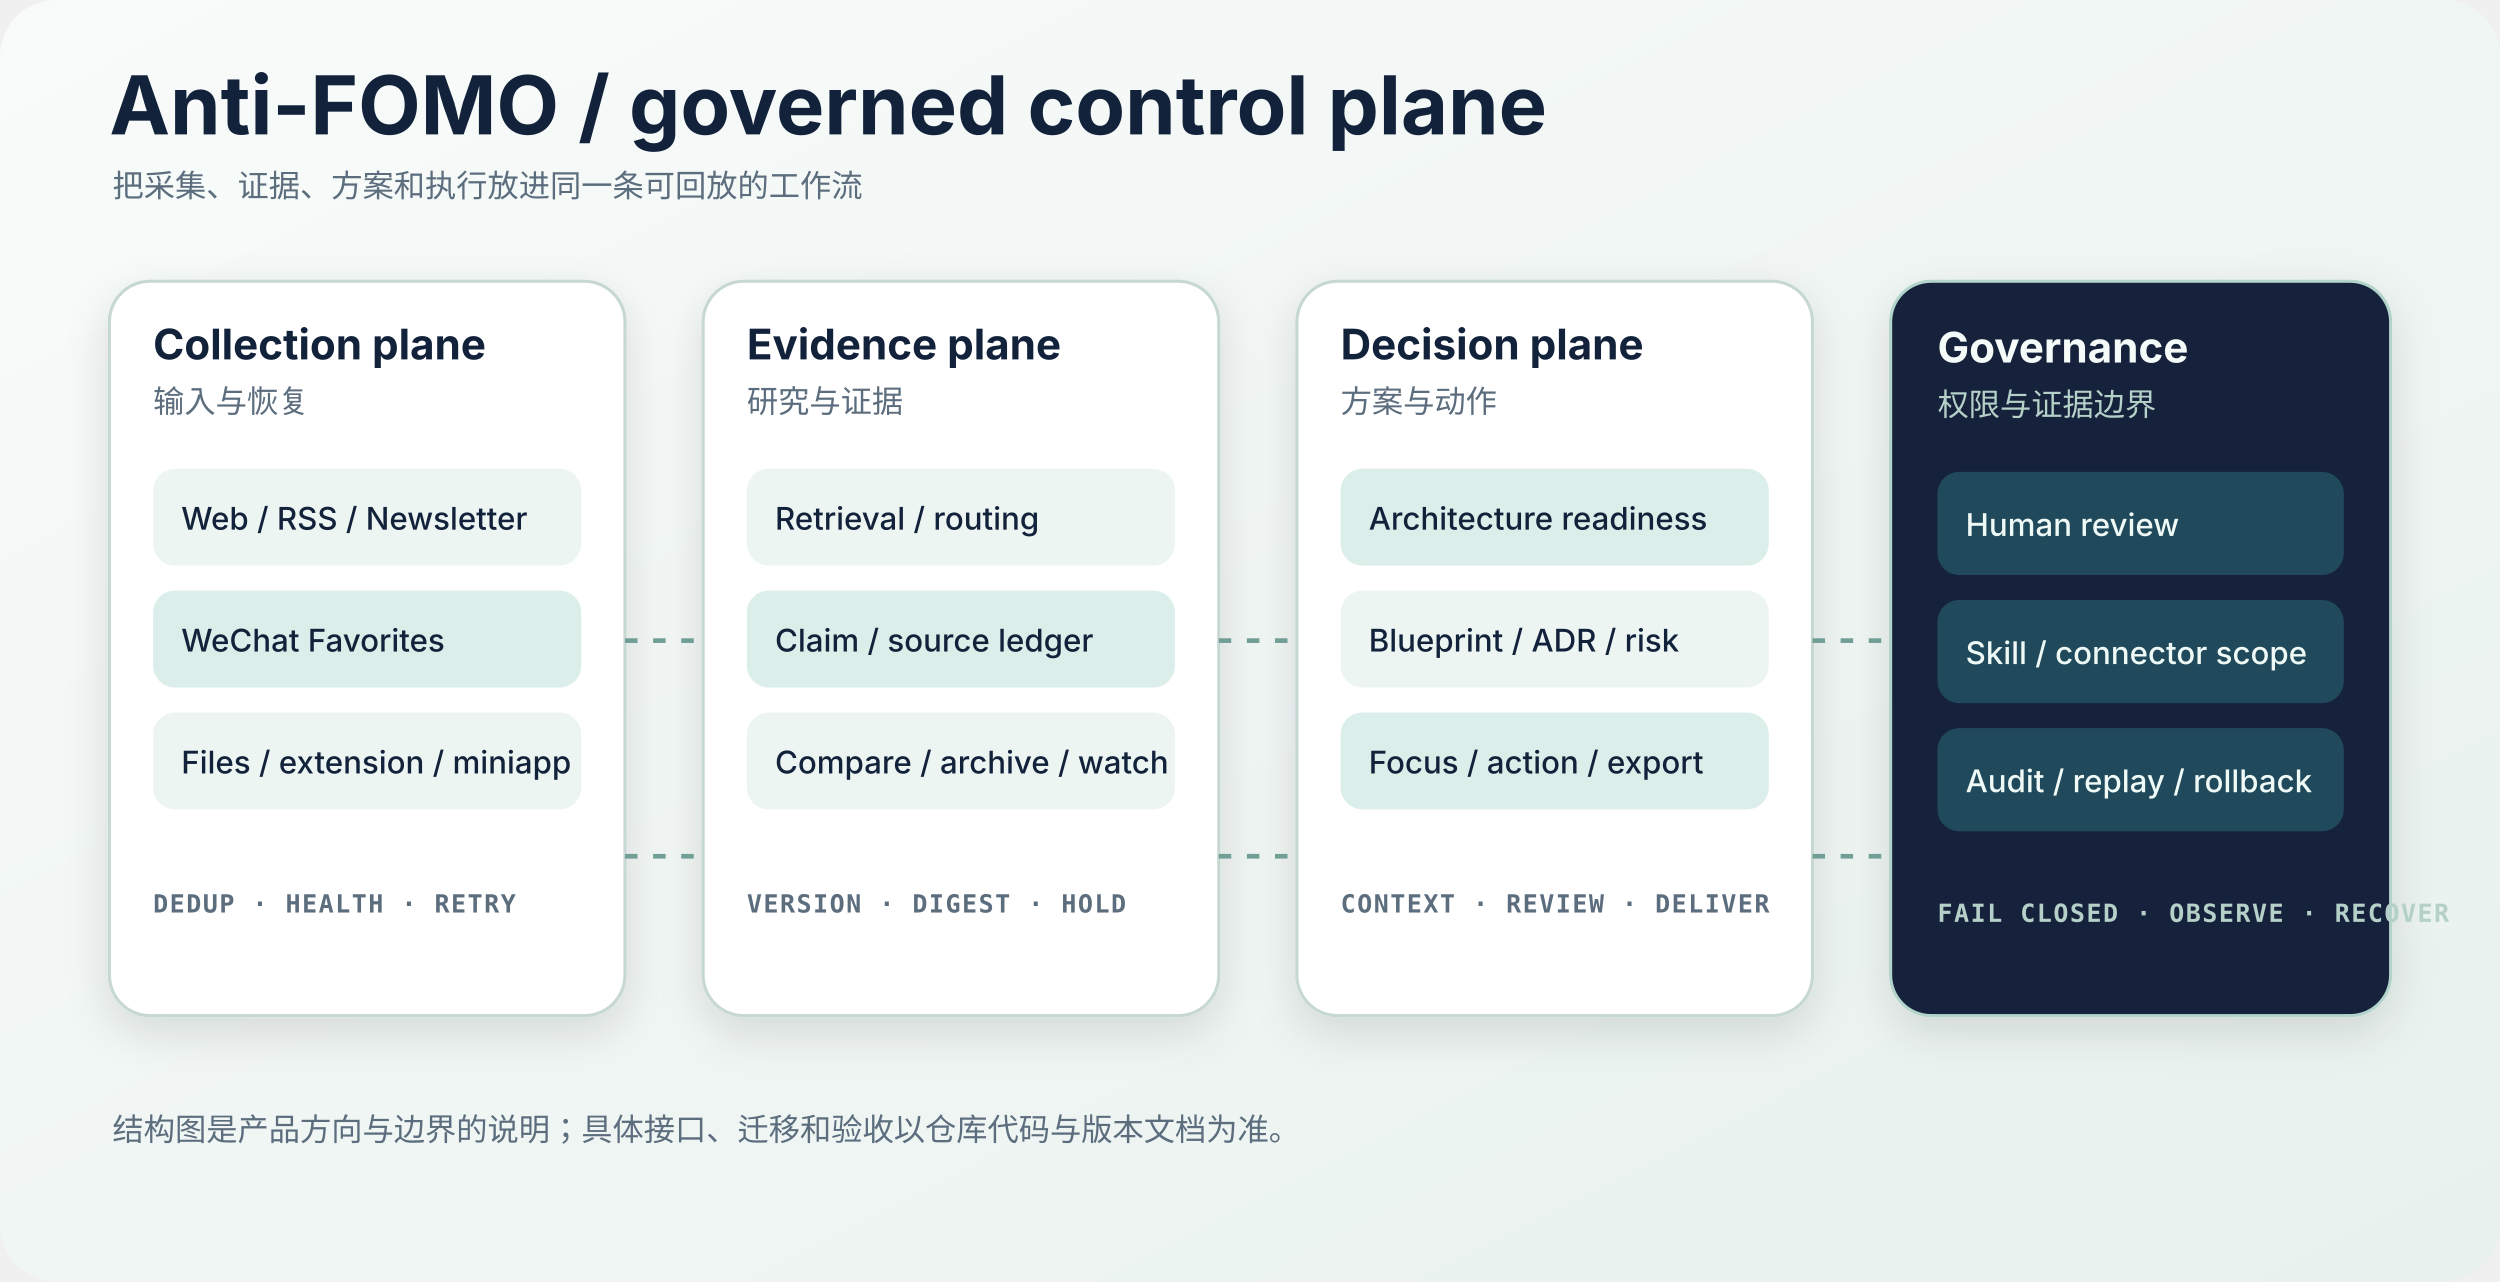
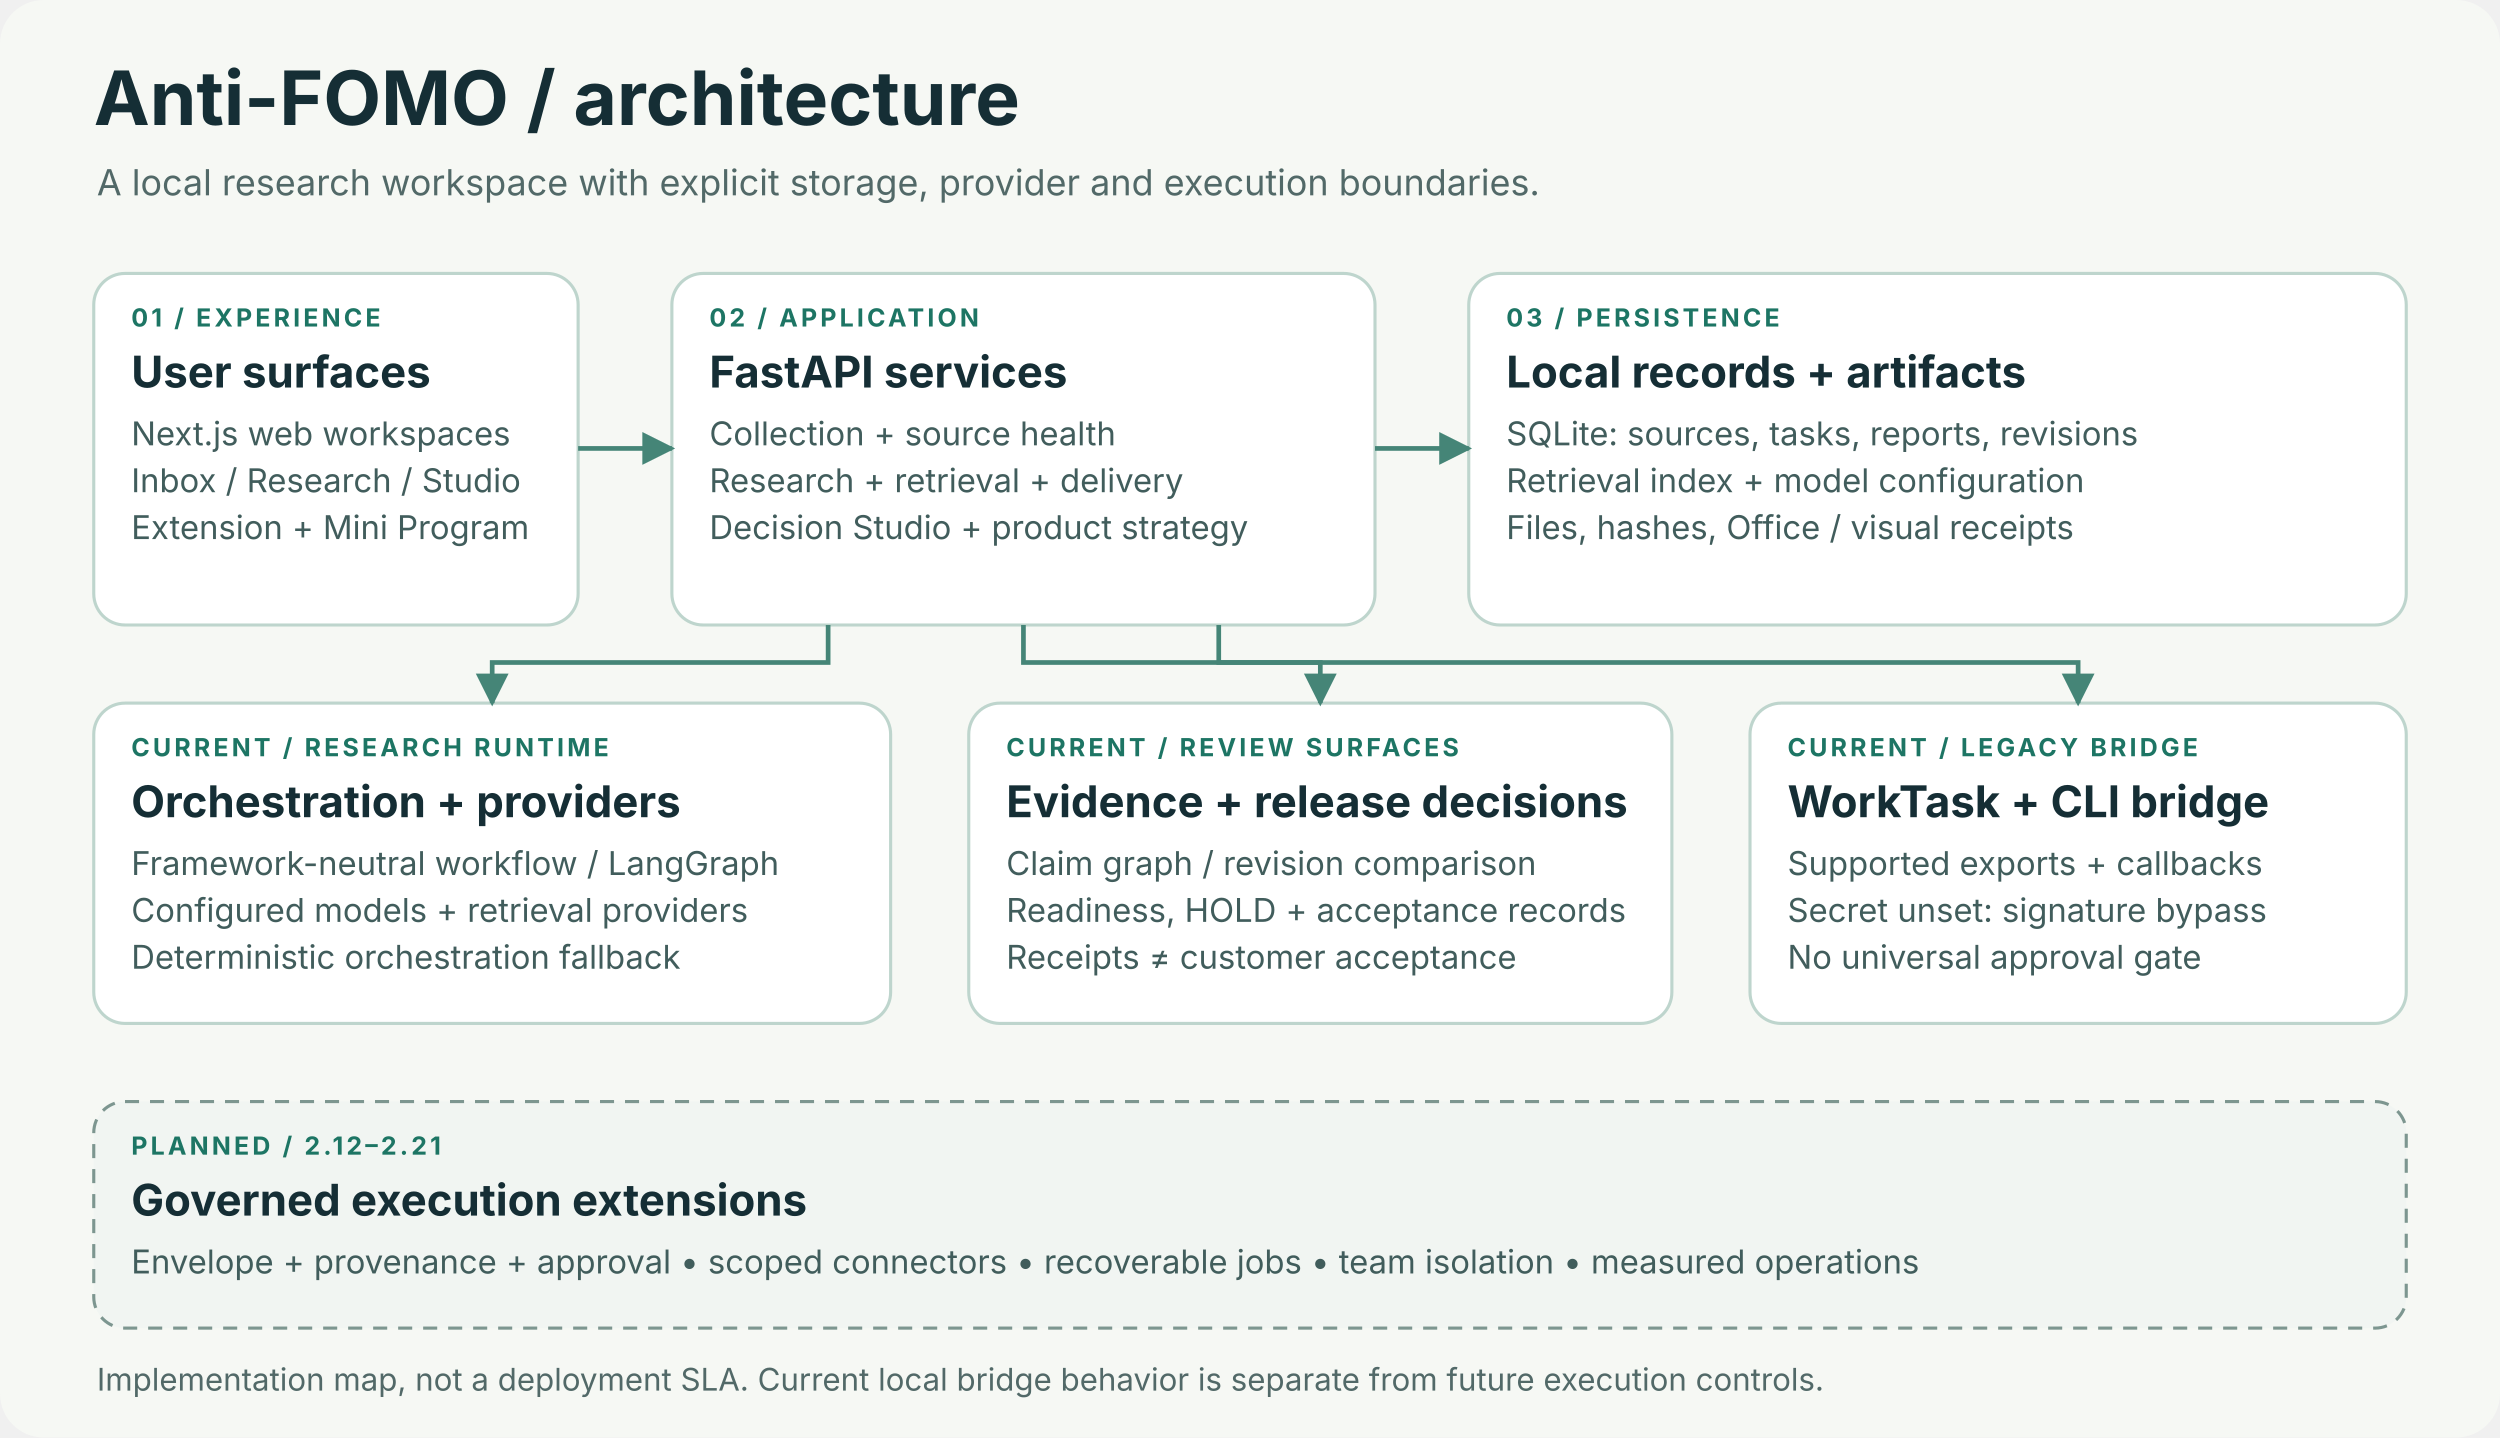
- <svg xmlns="http://www.w3.org/2000/svg" viewBox="0 0 1600 820" role="img" aria-labelledby="title desc">
+ <svg xmlns="http://www.w3.org/2000/svg" width="1600" height="920" viewBox="0 0 1600 920" role="img" aria-labelledby="title desc">
  <defs>
-     <linearGradient id="paper" x1="0" y1="0" x2="1" y2="1">
-       <stop stop-color="#f8fbfa" />
-       <stop offset="1" stop-color="#e8f1ee" />
-     </linearGradient>
-     <filter id="s" x="-20%" y="-20%" width="140%" height="140%">
-       <feDropShadow dx="0" dy="10" stdDeviation="14" flood-opacity=".12" />
-     </filter>
-     <style>.ink{fill:#13223b}.muted{fill:#5c6d7e}.label{font:700 27px ui-sans-serif,system-ui,-apple-system,"PingFang SC","Microsoft YaHei",sans-serif}.small{font:500 20px ui-sans-serif,system-ui,-apple-system,"PingFang SC","Microsoft YaHei",sans-serif}.mono{font:600 16px ui-monospace,SFMono-Regular,Menlo,monospace;letter-spacing:.06em}.box{fill:#fff;stroke:#c7d8d3;stroke-width:2}.line{stroke:#719e95;stroke-width:3;fill:none;stroke-dasharray:8 10}.gate{fill:#12203a;stroke:#b3d4cb;stroke-width:2}</style>
+     <marker id="arrow" viewBox="0 0 10 10" refX="9" refY="5" markerWidth="7" markerHeight="7" orient="auto-start-reverse">
+       <path d="M0 0L10 5L0 10Z" fill="#458577" />
+     </marker>
+     <style>text{font-family:Inter,Arial,'PingFang SC','Microsoft YaHei',sans-serif}.title{font-weight:700;font-size:48px;fill:#152e35}.subtitle{font-size:23px;fill:#526968}.heading{font-weight:700;font-size:28px;fill:#152e35}.body{font-size:21px;fill:#415d5c}.light{font-size:21px;fill:#e5f0eb}.eyebrow{font-weight:700;font-size:16px;letter-spacing:2px;fill:#1d7564}.box{fill:#fff;stroke:#bed5cd;stroke-width:2}.planned{fill:#f1f5f2;stroke:#7d9690;stroke-width:2;stroke-dasharray:9 7}.dark{fill:#1b4a42;stroke:#1b4a42;stroke-width:2}.arrow{fill:none;stroke:#458577;stroke-width:3}.return{fill:none;stroke:#458577;stroke-width:3;stroke-dasharray:9 7}.note{font-size:20px;fill:#526968}</style>
  </defs>
-   <rect width="1600" height="820" rx="36" fill="url(#paper)" />
-   <text x="70" y="86" class="label ink" style="font-size:52px">Anti-FOMO / governed control plane</text>
-   <text x="72" y="126" class="small muted">把采集、证据、方案和执行放进同一条可回放的工作流</text>
-   <g transform="translate(70 180)">
-     <rect width="330" height="470" rx="26" class="box" filter="url(#s)" />
-     <text x="28" y="50" class="label ink">Collection plane</text>
-     <text x="28" y="84" class="small muted">输入与恢复</text>
-     <g transform="translate(28 120)">
-       <rect width="274" height="62" rx="14" fill="#edf5f2" />
-       <text x="18" y="39" class="small ink">Web / RSS / Newsletter</text>
-     </g>
-     <g transform="translate(28 198)">
-       <rect width="274" height="62" rx="14" fill="#dbeee9" />
-       <text x="18" y="39" class="small ink">WeChat Favorites</text>
-     </g>
-     <g transform="translate(28 276)">
-       <rect width="274" height="62" rx="14" fill="#edf5f2" />
-       <text x="18" y="39" class="small ink">Files / extension / miniapp</text>
-     </g>
-     <text x="28" y="404" class="mono muted">DEDUP · HEALTH · RETRY</text>
+   <rect width="1600" height="920" rx="28" fill="#f6f8f4" />
+   <text x="60" y="80" class="title">Anti-FOMO / architecture</text>
+   <text x="62" y="125" class="subtitle">A local research workspace with explicit storage, provider and execution boundaries.</text>
+   <g transform="translate(60 175)">
+     <rect width="310" height="225" rx="20" class="box" />
+     <text x="24" y="34" class="eyebrow">01 / EXPERIENCE</text>
+     <text x="24" y="73" class="heading">User surfaces</text>
+     <text x="24" y="110" class="body">Next.js web workspaces</text>
+     <text x="24" y="140" class="body">Inbox / Research / Studio</text>
+     <text x="24" y="170" class="body">Extension + Mini Program</text>
  </g>
-   <g transform="translate(450 180)">
-     <rect width="330" height="470" rx="26" class="box" filter="url(#s)" />
-     <text x="28" y="50" class="label ink">Evidence plane</text>
-     <text x="28" y="84" class="small muted">研究与证据</text>
-     <g transform="translate(28 120)">
-       <rect width="274" height="62" rx="14" fill="#edf5f2" />
-       <text x="18" y="39" class="small ink">Retrieval / routing</text>
-     </g>
-     <g transform="translate(28 198)">
-       <rect width="274" height="62" rx="14" fill="#dbeee9" />
-       <text x="18" y="39" class="small ink">Claim / source ledger</text>
-     </g>
-     <g transform="translate(28 276)">
-       <rect width="274" height="62" rx="14" fill="#edf5f2" />
-       <text x="18" y="39" class="small ink">Compare / archive / watch</text>
-     </g>
-     <text x="28" y="404" class="mono muted">VERSION · DIGEST · HOLD</text>
+   <g transform="translate(430 175)">
+     <rect width="450" height="225" rx="20" class="box" />
+     <text x="24" y="34" class="eyebrow">02 / APPLICATION</text>
+     <text x="24" y="73" class="heading">FastAPI services</text>
+     <text x="24" y="110" class="body">Collection + source health</text>
+     <text x="24" y="140" class="body">Research + retrieval + delivery</text>
+     <text x="24" y="170" class="body">Decision Studio + product strategy</text>
  </g>
-   <g transform="translate(830 180)">
-     <rect width="330" height="470" rx="26" class="box" filter="url(#s)" />
-     <text x="28" y="50" class="label ink">Decision plane</text>
-     <text x="28" y="84" class="small muted">方案与动作</text>
-     <g transform="translate(28 120)">
-       <rect width="274" height="62" rx="14" fill="#dbeee9" />
-       <text x="18" y="39" class="small ink">Architecture readiness</text>
-     </g>
-     <g transform="translate(28 198)">
-       <rect width="274" height="62" rx="14" fill="#edf5f2" />
-       <text x="18" y="39" class="small ink">Blueprint / ADR / risk</text>
-     </g>
-     <g transform="translate(28 276)">
-       <rect width="274" height="62" rx="14" fill="#dbeee9" />
-       <text x="18" y="39" class="small ink">Focus / action / export</text>
-     </g>
-     <text x="28" y="404" class="mono muted">CONTEXT · REVIEW · DELIVER</text>
+   <g transform="translate(940 175)">
+     <rect width="600" height="225" rx="20" class="box" />
+     <text x="24" y="34" class="eyebrow">03 / PERSISTENCE</text>
+     <text x="24" y="73" class="heading">Local records + artifacts</text>
+     <text x="24" y="110" class="body">SQLite: sources, tasks, reports, revisions</text>
+     <text x="24" y="140" class="body">Retrieval index + model configuration</text>
+     <text x="24" y="170" class="body">Files, hashes, Office / visual receipts</text>
  </g>
-   <g transform="translate(1210 180)">
-     <rect width="320" height="470" rx="26" class="gate" filter="url(#s)" />
-     <text x="30" y="52" class="label" fill="#f5fbf8">Governance</text>
-     <text x="30" y="86" class="small" fill="#b4d0c8">权限与证据边界</text>
-     <g transform="translate(30 122)">
-       <rect width="260" height="66" rx="14" fill="#204a5b" />
-       <text x="18" y="41" class="small" fill="#effaf6">Human review</text>
-     </g>
-     <g transform="translate(30 204)">
-       <rect width="260" height="66" rx="14" fill="#204a5b" />
-       <text x="18" y="41" class="small" fill="#effaf6">Skill / connector scope</text>
-     </g>
-     <g transform="translate(30 286)">
-       <rect width="260" height="66" rx="14" fill="#204a5b" />
-       <text x="18" y="41" class="small" fill="#effaf6">Audit / replay / rollback</text>
-     </g>
-     <text x="30" y="410" class="mono" fill="#b4d0c8">FAIL CLOSED · OBSERVE · RECOVER</text>
+   <path d="M370 287H430" class="arrow" marker-end="url(#arrow)" />
+   <path d="M880 287H940" class="arrow" marker-end="url(#arrow)" />
+   <g transform="translate(60 450)">
+     <rect width="510" height="205" rx="20" class="box" />
+     <text x="24" y="34" class="eyebrow">CURRENT / RESEARCH RUNTIME</text>
+     <text x="24" y="73" class="heading">Orchestration + providers</text>
+     <text x="24" y="110" class="body">Framework-neutral workflow / LangGraph</text>
+     <text x="24" y="140" class="body">Configured models + retrieval providers</text>
+     <text x="24" y="170" class="body">Deterministic orchestration fallback</text>
  </g>
-   <path d="M400 410H450M780 410H830M1160 410H1210" class="line" />
-   <path d="M400 548H450M780 548H830M1160 548H1210" class="line" />
-   <text x="72" y="730" class="small muted">结构图是产品方向与边界的说明；具体接口、迁移和验收以仓库代码与版本文档为准。</text>
+   <g transform="translate(620 450)">
+     <rect width="450" height="205" rx="20" class="box" />
+     <text x="24" y="34" class="eyebrow">CURRENT / REVIEW SURFACES</text>
+     <text x="24" y="73" class="heading">Evidence + release decisions</text>
+     <text x="24" y="110" class="body">Claim graph / revision comparison</text>
+     <text x="24" y="140" class="body">Readiness, HOLD + acceptance records</text>
+     <text x="24" y="170" class="body">Receipts ≠ customer acceptance</text>
+   </g>
+   <g transform="translate(1120 450)">
+     <rect width="420" height="205" rx="20" class="box" />
+     <text x="24" y="34" class="eyebrow">CURRENT / LEGACY BRIDGE</text>
+     <text x="24" y="73" class="heading">WorkTask + CLI bridge</text>
+     <text x="24" y="110" class="body">Supported exports + callbacks</text>
+     <text x="24" y="140" class="body">Secret unset: signature bypass</text>
+     <text x="24" y="170" class="body">No universal approval gate</text>
+   </g>
+   <path d="M530 400V424H315V450" class="arrow" marker-end="url(#arrow)" />
+   <path d="M655 400V424H845V450" class="arrow" marker-end="url(#arrow)" />
+   <path d="M780 400V424H1330V450" class="arrow" marker-end="url(#arrow)" />
+   <g transform="translate(60 705)">
+     <rect width="1480" height="145" rx="20" class="planned" />
+     <text x="24" y="34" class="eyebrow">PLANNED / 2.12–2.21</text>
+     <text x="24" y="73" class="heading">Governed execution extensions</text>
+     <text x="24" y="110" class="body">Envelope + provenance + approval • scoped connectors • recoverable jobs • team isolation • measured operations</text>
+   </g>
+   <text x="62" y="890" class="note">Implementation map, not a deployment SLA. Current local bridge behavior is separate from future execution controls.</text>
</svg>
